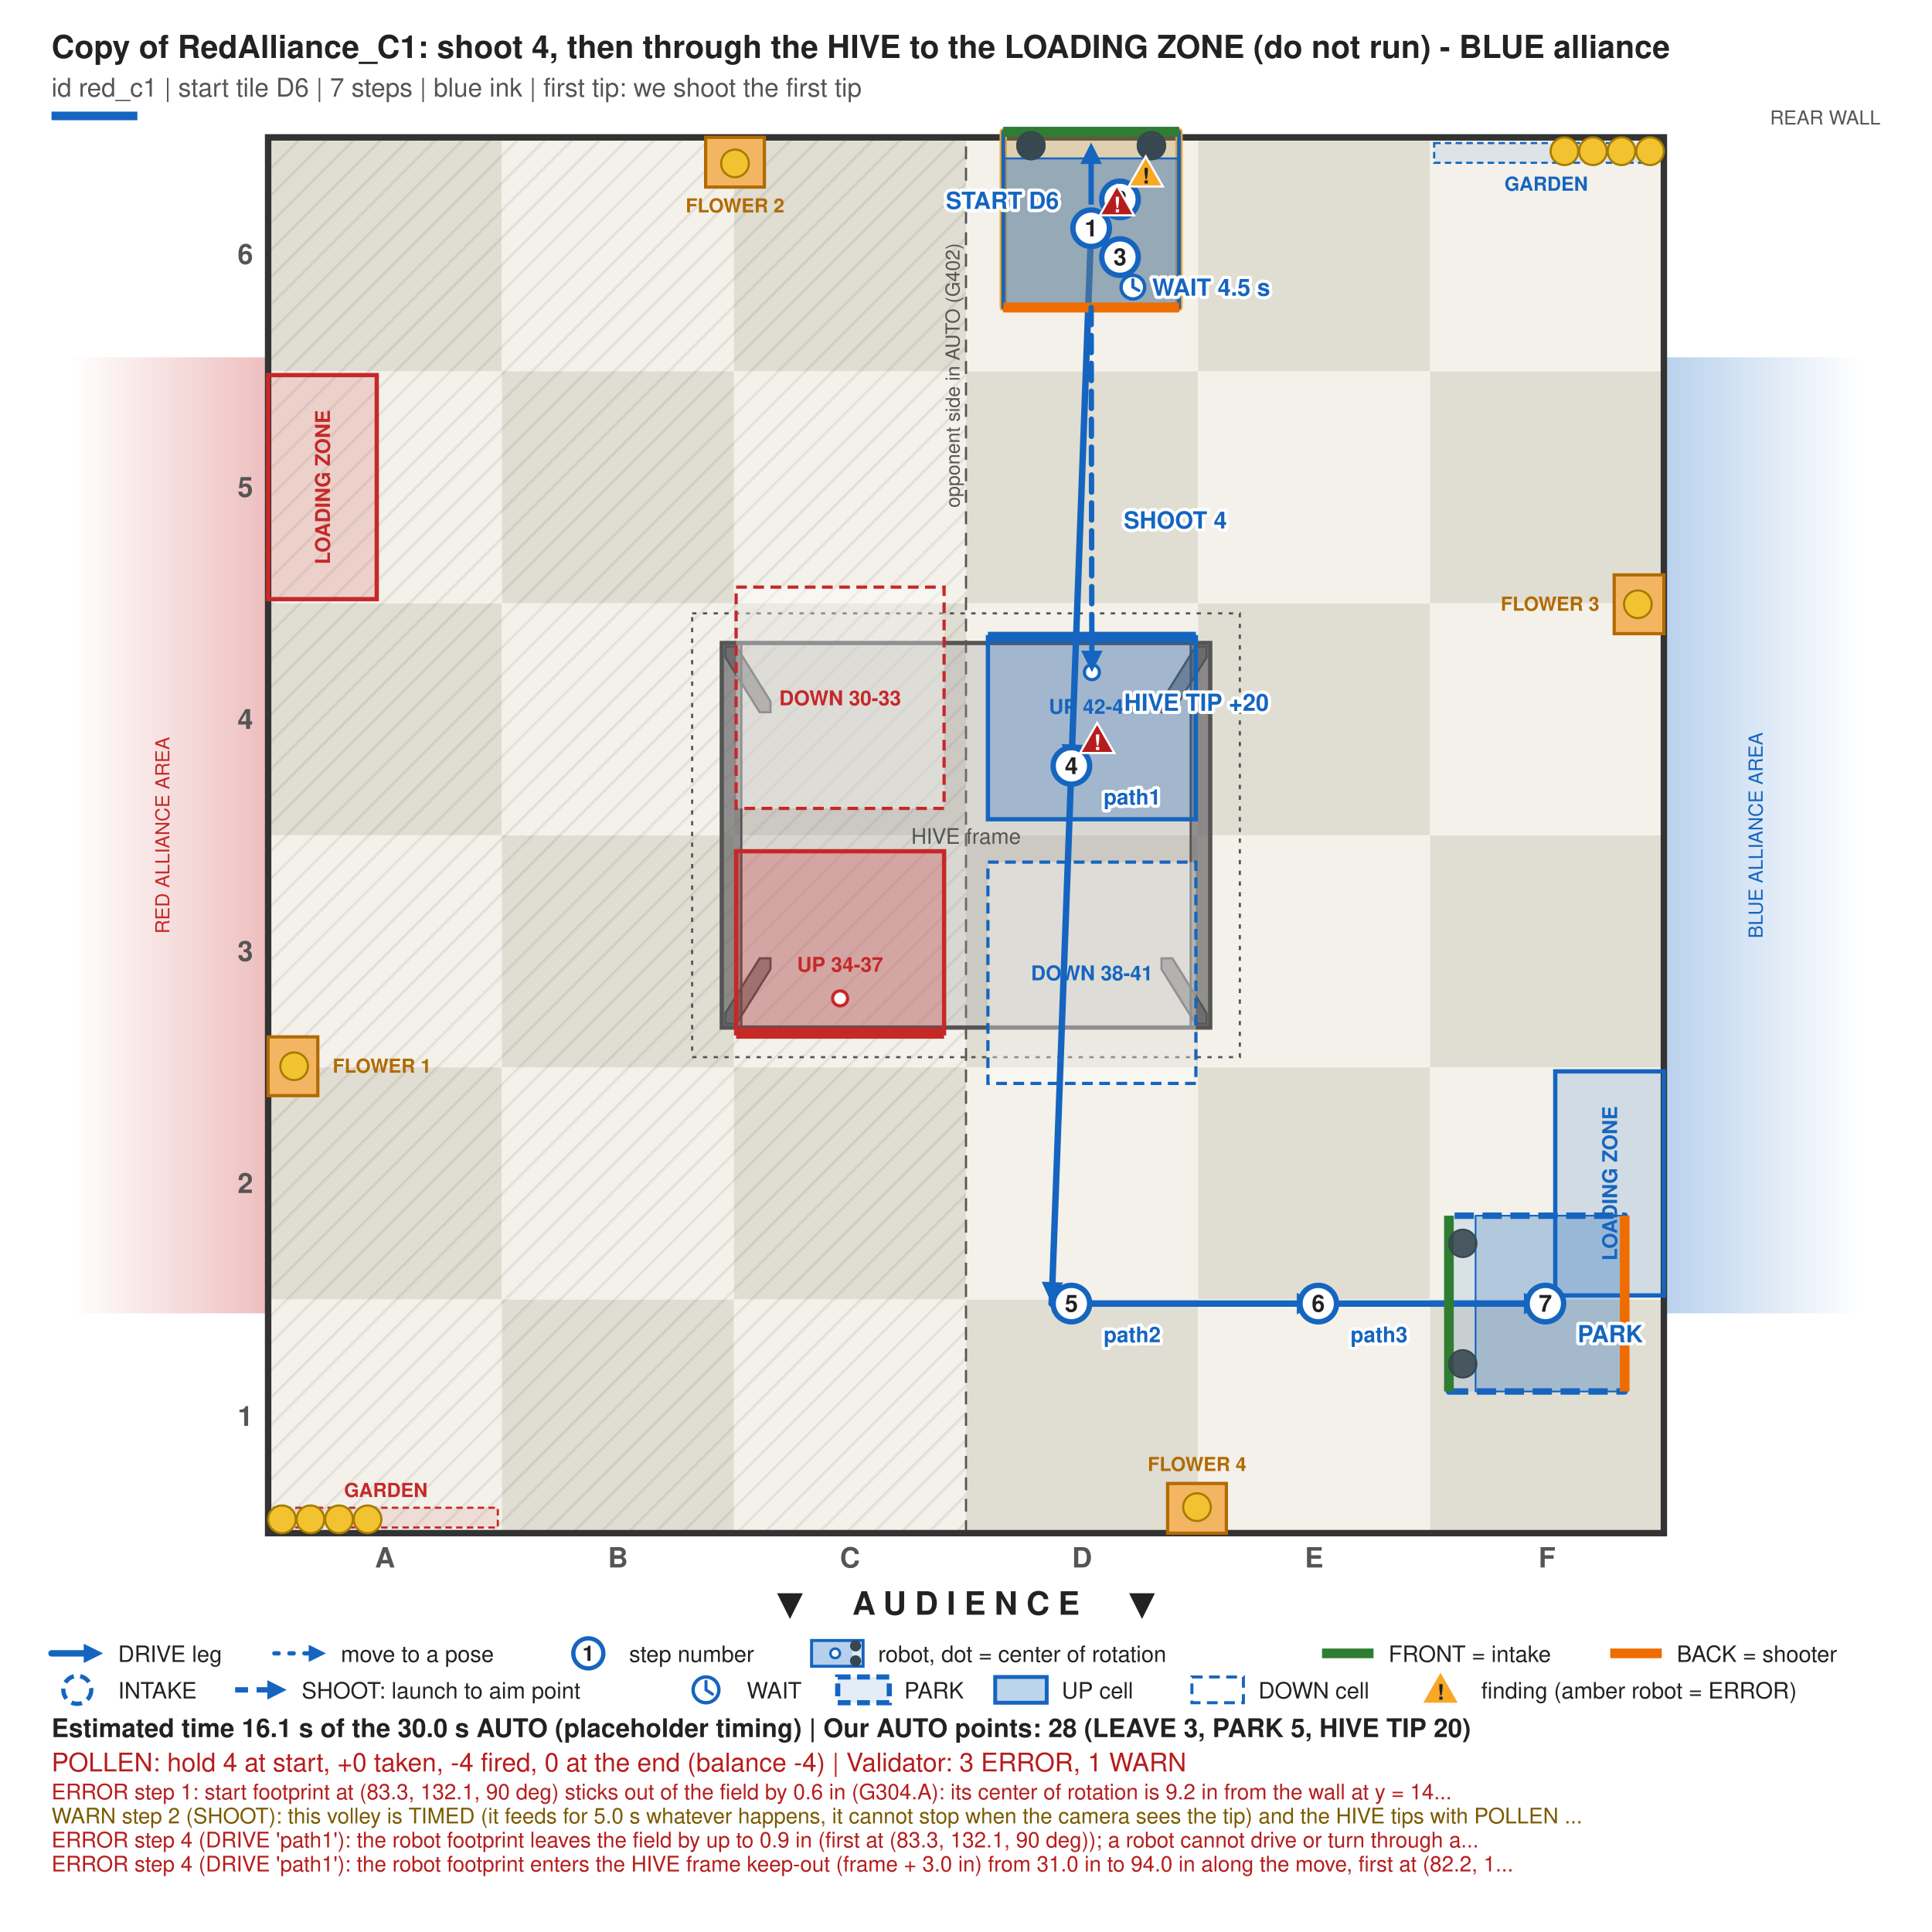
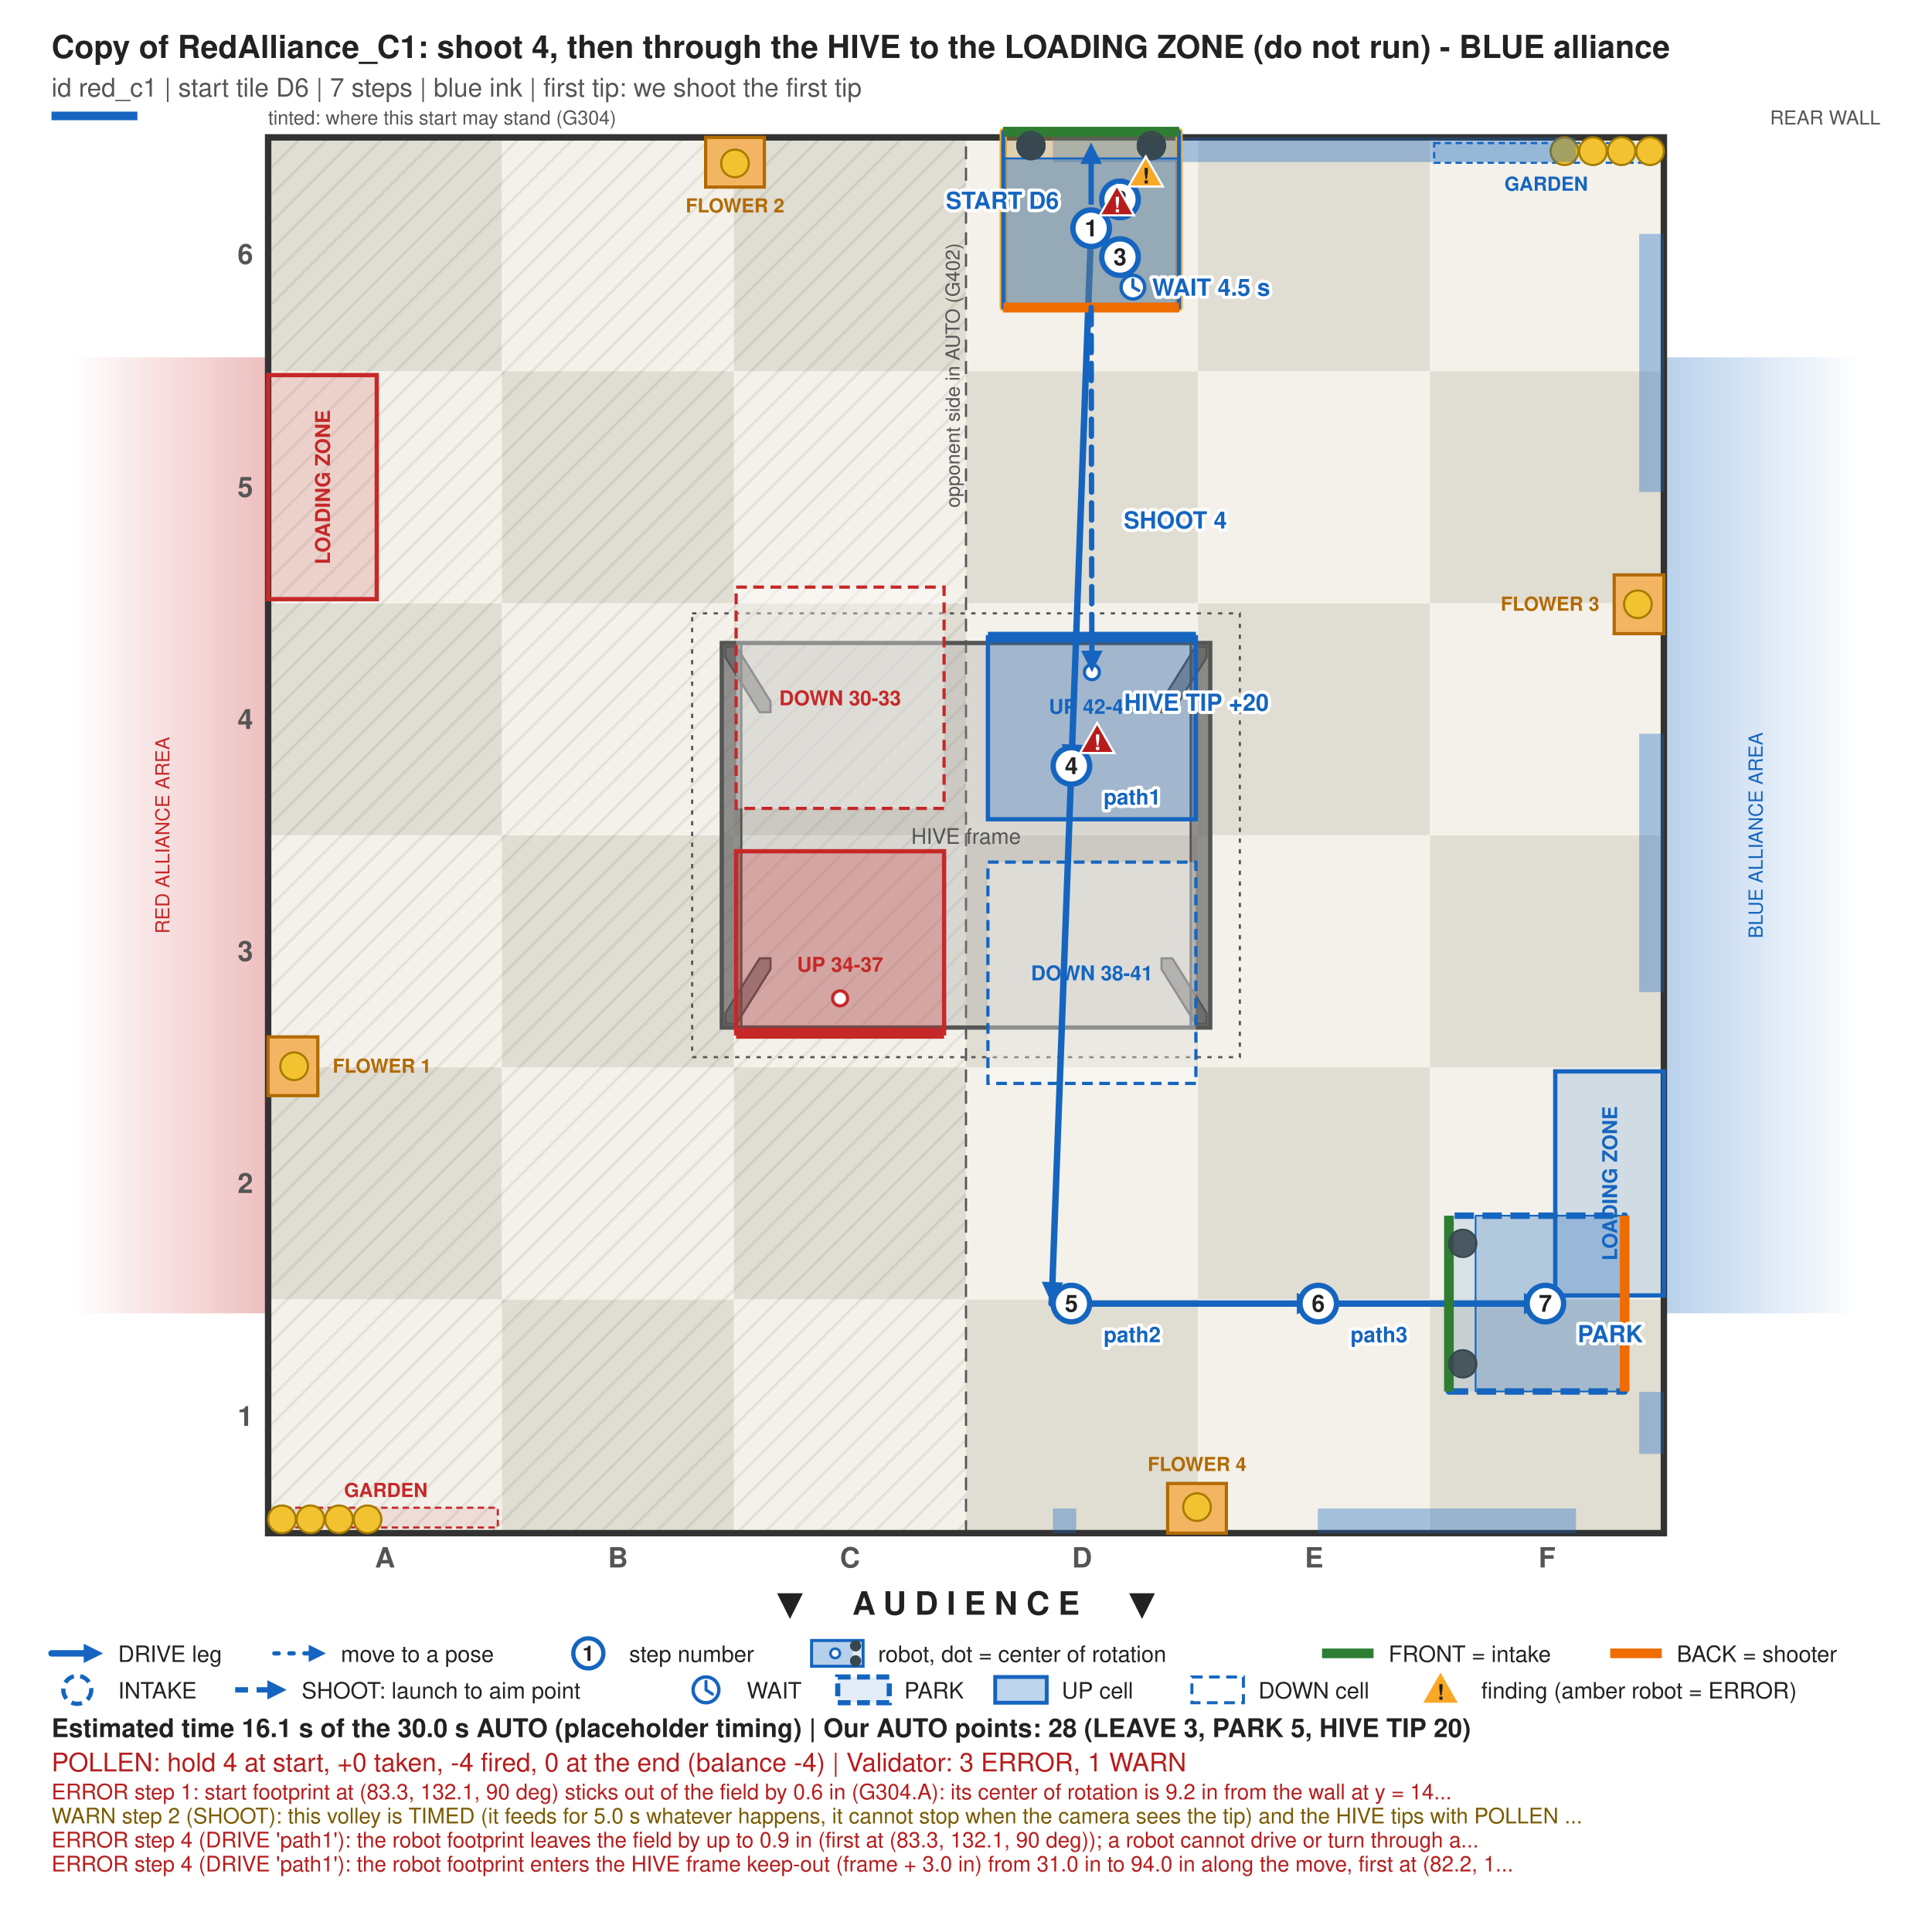
<svg xmlns="http://www.w3.org/2000/svg" viewBox="0 0 900 900" width="900" height="900" role="img" aria-labelledby="svg-title svg-desc" font-family="Helvetica, Arial, sans-serif">
  <defs>
    <linearGradient id="area-red" x1="1" y1="0" x2="0" y2="0">
      <stop offset="0" stop-color="#c62828" stop-opacity="0.30" />
      <stop offset="1" stop-color="#c62828" stop-opacity="0" />
    </linearGradient>
    <linearGradient id="area-blue" x1="0" y1="0" x2="1" y2="0">
      <stop offset="0" stop-color="#1565c0" stop-opacity="0.30" />
      <stop offset="1" stop-color="#1565c0" stop-opacity="0" />
    </linearGradient>
    <pattern id="opponent-hatch" width="9" height="9" patternUnits="userSpaceOnUse" patternTransform="rotate(45)">
      <line x1="0" y1="0" x2="0" y2="9" stroke="#000000" stroke-opacity="0.07" stroke-width="2.5" />
    </pattern>
  </defs>
  <rect id="background" x="0" y="0" width="900" height="900" fill="#ffffff" />
  <text id="title" x="24" y="27" font-size="14.77" font-weight="bold" fill="#222222">Copy of RedAlliance_C1: shoot 4, then through the HIVE to the LOADING ZONE (do not run) - BLUE alliance</text>
  <text id="subtitle" x="24" y="45" font-size="12" fill="#555555">id red_c1  |  start tile D6  |  7 steps  |  blue ink  |  first tip: we shoot the first tip</text>
  <rect x="24" y="52" width="40" height="4" fill="#1565c0" />
  <g id="field">
    <rect class="alliance-area" data-alliance="RED" x="32.9" y="166.43" width="92" height="445.37" fill="url(#area-red)" />
    <rect class="alliance-area" data-alliance="BLUE" x="775.1" y="166.43" width="92" height="445.37" fill="url(#area-blue)" />
    <text x="78.9" y="389.12" font-size="9" fill="#c62828" text-anchor="middle" transform="rotate(-90 78.9 389.12)">RED ALLIANCE AREA</text>
    <text x="821.1" y="389.12" font-size="9" fill="#1565c0" text-anchor="middle" transform="rotate(-90 821.1 389.12)">BLUE ALLIANCE AREA</text>
    <rect class="tile" data-tile="A1" x="124.9" y="605.3" width="108.9" height="108.9" fill="#f3f1ea" />
    <rect class="tile" data-tile="A2" x="124.9" y="497.2" width="108.9" height="108.1" fill="#e0ddd2" />
    <rect class="tile" data-tile="A3" x="124.9" y="389.1" width="108.9" height="108.1" fill="#f3f1ea" />
    <rect class="tile" data-tile="A4" x="124.9" y="281" width="108.9" height="108.1" fill="#e0ddd2" />
    <rect class="tile" data-tile="A5" x="124.9" y="172.9" width="108.9" height="108.1" fill="#f3f1ea" />
    <rect class="tile" data-tile="A6" x="124.9" y="64" width="108.9" height="108.9" fill="#e0ddd2" />
    <rect class="tile" data-tile="B1" x="233.8" y="605.3" width="108.1" height="108.9" fill="#e0ddd2" />
    <rect class="tile" data-tile="B2" x="233.8" y="497.2" width="108.1" height="108.1" fill="#f3f1ea" />
    <rect class="tile" data-tile="B3" x="233.8" y="389.1" width="108.1" height="108.1" fill="#e0ddd2" />
    <rect class="tile" data-tile="B4" x="233.8" y="281" width="108.1" height="108.1" fill="#f3f1ea" />
    <rect class="tile" data-tile="B5" x="233.8" y="172.9" width="108.1" height="108.1" fill="#e0ddd2" />
    <rect class="tile" data-tile="B6" x="233.8" y="64" width="108.1" height="108.9" fill="#f3f1ea" />
    <rect class="tile" data-tile="C1" x="341.9" y="605.3" width="108.1" height="108.9" fill="#f3f1ea" />
    <rect class="tile" data-tile="C2" x="341.9" y="497.2" width="108.1" height="108.1" fill="#e0ddd2" />
    <rect class="tile" data-tile="C3" x="341.9" y="389.1" width="108.1" height="108.1" fill="#f3f1ea" />
    <rect class="tile" data-tile="C4" x="341.9" y="281" width="108.1" height="108.1" fill="#e0ddd2" />
    <rect class="tile" data-tile="C5" x="341.9" y="172.9" width="108.1" height="108.1" fill="#f3f1ea" />
    <rect class="tile" data-tile="C6" x="341.9" y="64" width="108.1" height="108.9" fill="#e0ddd2" />
    <rect class="tile" data-tile="D1" x="450" y="605.3" width="108.1" height="108.9" fill="#e0ddd2" />
    <rect class="tile" data-tile="D2" x="450" y="497.2" width="108.1" height="108.1" fill="#f3f1ea" />
    <rect class="tile" data-tile="D3" x="450" y="389.1" width="108.1" height="108.1" fill="#e0ddd2" />
    <rect class="tile" data-tile="D4" x="450" y="281" width="108.1" height="108.1" fill="#f3f1ea" />
    <rect class="tile" data-tile="D5" x="450" y="172.9" width="108.1" height="108.1" fill="#e0ddd2" />
    <rect class="tile" data-tile="D6" x="450" y="64" width="108.1" height="108.9" fill="#f3f1ea" />
    <rect class="tile" data-tile="E1" x="558.1" y="605.3" width="108.1" height="108.9" fill="#f3f1ea" />
    <rect class="tile" data-tile="E2" x="558.1" y="497.2" width="108.1" height="108.1" fill="#e0ddd2" />
    <rect class="tile" data-tile="E3" x="558.1" y="389.1" width="108.1" height="108.1" fill="#f3f1ea" />
    <rect class="tile" data-tile="E4" x="558.1" y="281" width="108.1" height="108.1" fill="#e0ddd2" />
    <rect class="tile" data-tile="E5" x="558.1" y="172.9" width="108.1" height="108.1" fill="#f3f1ea" />
    <rect class="tile" data-tile="E6" x="558.1" y="64" width="108.1" height="108.9" fill="#e0ddd2" />
    <rect class="tile" data-tile="F1" x="666.2" y="605.3" width="108.9" height="108.9" fill="#e0ddd2" />
    <rect class="tile" data-tile="F2" x="666.2" y="497.2" width="108.9" height="108.1" fill="#f3f1ea" />
    <rect class="tile" data-tile="F3" x="666.2" y="389.1" width="108.9" height="108.1" fill="#e0ddd2" />
    <rect class="tile" data-tile="F4" x="666.2" y="281" width="108.9" height="108.1" fill="#f3f1ea" />
    <rect class="tile" data-tile="F5" x="666.2" y="172.9" width="108.9" height="108.1" fill="#e0ddd2" />
    <rect class="tile" data-tile="F6" x="666.2" y="64" width="108.9" height="108.9" fill="#f3f1ea" />
    <rect id="opponent-side" x="124.9" y="64" width="325.1" height="650.2" fill="url(#opponent-hatch)" />
    <line id="side-line" x1="450" y1="714.2" x2="450" y2="64" stroke="#555555" stroke-width="1" stroke-dasharray="6 4" />
    <text id="opponent-label" x="447" y="174.86" font-size="9" fill="#555555" text-anchor="middle" transform="rotate(-90 447 174.86)">opponent side in AUTO (G402)</text>
    <text class="tile-label" x="179.35" y="730.2" font-size="13" font-weight="bold" text-anchor="middle" fill="#555555">A</text>
    <text class="tile-label" x="287.85" y="730.2" font-size="13" font-weight="bold" text-anchor="middle" fill="#555555">B</text>
    <text class="tile-label" x="395.95" y="730.2" font-size="13" font-weight="bold" text-anchor="middle" fill="#555555">C</text>
    <text class="tile-label" x="504.05" y="730.2" font-size="13" font-weight="bold" text-anchor="middle" fill="#555555">D</text>
    <text class="tile-label" x="612.15" y="730.2" font-size="13" font-weight="bold" text-anchor="middle" fill="#555555">E</text>
    <text class="tile-label" x="720.65" y="730.2" font-size="13" font-weight="bold" text-anchor="middle" fill="#555555">F</text>
    <text class="tile-label" x="117.9" y="664.25" font-size="13" font-weight="bold" text-anchor="end" fill="#555555">1</text>
    <text class="tile-label" x="117.9" y="555.75" font-size="13" font-weight="bold" text-anchor="end" fill="#555555">2</text>
    <text class="tile-label" x="117.9" y="447.65" font-size="13" font-weight="bold" text-anchor="end" fill="#555555">3</text>
    <text class="tile-label" x="117.9" y="339.55" font-size="13" font-weight="bold" text-anchor="end" fill="#555555">4</text>
    <text class="tile-label" x="117.9" y="231.45" font-size="13" font-weight="bold" text-anchor="end" fill="#555555">5</text>
    <text class="tile-label" x="117.9" y="122.95" font-size="13" font-weight="bold" text-anchor="end" fill="#555555">6</text>
    <rect id="field-border" x="124.9" y="64" width="650.2" height="650.2" fill="none" stroke="#333333" stroke-width="3" />
  </g>
  <g id="structures">
    <rect id="hive-frame" x="336.23" y="299.53" width="227.54" height="179.14" fill="#9a9a9a" fill-opacity="0.30" stroke="#555555" stroke-width="2" />
    <rect id="hive-keepout" x="322.43" y="285.73" width="255.14" height="206.74" fill="none" stroke="#555555" stroke-width="1" stroke-dasharray="2 3" />
    <g id="hive-solid">
      <polygon class="hive-foot" points="336.23,478.67 345.35,478.67 345.35,299.53 336.23,299.53" fill="#555555" fill-opacity="0.55" stroke="#555555" stroke-width="1" />
      <polygon class="hive-foot" points="554.65,478.67 563.77,478.67 563.77,299.53 554.65,299.53" fill="#555555" fill-opacity="0.55" stroke="#555555" stroke-width="1" />
      <polygon class="hive-foot" points="337.94,477.01 343,477.01 358.92,451.48 358.92,446.42 353.86,446.42 337.94,471.95" fill="#555555" fill-opacity="0.55" stroke="#555555" stroke-width="1" />
      <polygon class="hive-foot" points="337.94,306.25 353.86,331.78 358.92,331.78 358.92,326.72 343,301.19 337.94,301.19" fill="#555555" fill-opacity="0.55" stroke="#555555" stroke-width="1" />
      <polygon class="hive-foot" points="541.08,451.48 557,477.01 562.06,477.01 562.06,471.95 546.14,446.42 541.08,446.42" fill="#555555" fill-opacity="0.55" stroke="#555555" stroke-width="1" />
      <polygon class="hive-foot" points="541.08,331.78 546.14,331.78 562.06,306.25 562.06,301.19 557,301.19 541.08,326.72" fill="#555555" fill-opacity="0.55" stroke="#555555" stroke-width="1" />
    </g>
    <text x="450" y="393.1" font-size="10" fill="#555555" text-anchor="middle">HIVE frame</text>
    <g class="hive" data-alliance="RED">
      <g class="cell cell-down" data-alliance="RED" data-side="REAR">
        <rect x="342.91" y="273.5" width="96.88" height="103.09" fill="#ffffff" fill-opacity="0.35" stroke="#c62828" stroke-width="1.5" stroke-dasharray="5 3" />
        <text x="391.35" y="328.55" font-size="9.5" font-weight="bold" fill="#c62828" text-anchor="middle">DOWN 30-33</text>
      </g>
      <g class="cell cell-up" data-alliance="RED" data-side="AUDIENCE">
        <rect x="342.91" y="396.55" width="96.88" height="84.82" fill="#c62828" fill-opacity="0.28" stroke="#c62828" stroke-width="2" />
        <line class="cell-opening" x1="342.91" y1="481.38" x2="439.79" y2="481.38" stroke="#c62828" stroke-width="5" />
        <circle class="aim-point" cx="391.35" cy="465.08" r="3.5" fill="#ffffff" stroke="#c62828" stroke-width="1.5" />
        <text x="391.35" y="452.68" font-size="9.5" font-weight="bold" fill="#c62828" text-anchor="middle">UP 34-37</text>
      </g>
    </g>
    <g class="hive" data-alliance="BLUE">
      <g class="cell cell-down" data-alliance="BLUE" data-side="AUDIENCE">
        <rect x="460.21" y="401.61" width="96.88" height="103.09" fill="#ffffff" fill-opacity="0.35" stroke="#1565c0" stroke-width="1.5" stroke-dasharray="5 3" />
        <text x="508.65" y="456.66" font-size="9.5" font-weight="bold" fill="#1565c0" text-anchor="middle">DOWN 38-41</text>
      </g>
      <g class="cell cell-up" data-alliance="BLUE" data-side="REAR">
        <rect x="460.21" y="296.82" width="96.88" height="84.82" fill="#1565c0" fill-opacity="0.28" stroke="#1565c0" stroke-width="2" />
        <line class="cell-opening" x1="460.21" y1="296.82" x2="557.09" y2="296.82" stroke="#1565c0" stroke-width="5" />
        <circle class="aim-point" cx="508.65" cy="313.12" r="3.5" fill="#ffffff" stroke="#1565c0" stroke-width="1.5" />
        <text x="508.65" y="332.52" font-size="9.5" font-weight="bold" fill="#1565c0" text-anchor="middle">UP 42-45</text>
      </g>
    </g>
    <g class="flower" data-flower="1">
      <rect x="124.9" y="483.02" width="23.15" height="27.37" fill="#f3b562" stroke="#b26a00" stroke-width="1.5" />
      <circle cx="137.02" cy="496.71" r="6.44" fill="#f2c230" stroke="#a67c00" stroke-width="1" />
      <text x="154.95" y="499.71" font-size="9" fill="#b26a00" font-weight="bold" text-anchor="start">FLOWER 1</text>
    </g>
    <g class="flower" data-flower="2">
      <rect x="328.71" y="64" width="27.37" height="23.15" fill="#f3b562" stroke="#b26a00" stroke-width="1.5" />
      <circle cx="342.39" cy="76.12" r="6.44" fill="#f2c230" stroke="#a67c00" stroke-width="1" />
      <text x="342.39" y="98.95" font-size="9" fill="#b26a00" font-weight="bold" text-anchor="middle">FLOWER 2</text>
    </g>
    <g class="flower" data-flower="3">
      <rect x="751.95" y="267.81" width="23.15" height="27.37" fill="#f3b562" stroke="#b26a00" stroke-width="1.5" />
      <circle cx="762.98" cy="281.49" r="6.44" fill="#f2c230" stroke="#a67c00" stroke-width="1" />
      <text x="745.05" y="284.49" font-size="9" fill="#b26a00" font-weight="bold" text-anchor="end">FLOWER 3</text>
    </g>
    <g class="flower" data-flower="4">
      <rect x="543.92" y="691.05" width="27.37" height="23.15" fill="#f3b562" stroke="#b26a00" stroke-width="1.5" />
      <circle cx="557.61" cy="702.08" r="6.44" fill="#f2c230" stroke="#a67c00" stroke-width="1" />
      <text x="557.61" y="685.25" font-size="9" fill="#b26a00" font-weight="bold" text-anchor="middle">FLOWER 4</text>
    </g>
    <g class="garden" data-alliance="RED">
      <rect x="127.54" y="702.36" width="104.37" height="9.2" fill="#c62828" fill-opacity="0.10" stroke="#c62828" stroke-width="1" stroke-dasharray="3 2" />
      <circle class="pollen" cx="131.34" cy="707.76" r="6.44" fill="#f2c230" stroke="#a67c00" stroke-width="1" />
      <circle class="pollen" cx="144.63" cy="707.76" r="6.44" fill="#f2c230" stroke="#a67c00" stroke-width="1" />
      <circle class="pollen" cx="157.93" cy="707.76" r="6.44" fill="#f2c230" stroke="#a67c00" stroke-width="1" />
      <circle class="pollen" cx="171.22" cy="707.76" r="6.44" fill="#f2c230" stroke="#a67c00" stroke-width="1" />
      <text x="179.73" y="697.36" font-size="9" fill="#c62828" text-anchor="middle" font-weight="bold">GARDEN</text>
    </g>
    <g class="loading-zone" data-alliance="RED">
      <rect x="124.9" y="174.74" width="50.6" height="104.37" fill="#c62828" fill-opacity="0.16" stroke="#c62828" stroke-width="2" />
      <text x="150.2" y="230.43" font-size="9.5" font-weight="bold" fill="#c62828" text-anchor="middle" transform="rotate(-90 150.2 226.93)">LOADING ZONE</text>
    </g>
    <g class="garden" data-alliance="BLUE">
      <rect x="668.09" y="66.64" width="104.37" height="9.2" fill="#1565c0" fill-opacity="0.10" stroke="#1565c0" stroke-width="1" stroke-dasharray="3 2" />
      <circle class="pollen" cx="768.66" cy="70.44" r="6.44" fill="#f2c230" stroke="#a67c00" stroke-width="1" />
      <circle class="pollen" cx="755.37" cy="70.44" r="6.44" fill="#f2c230" stroke="#a67c00" stroke-width="1" />
      <circle class="pollen" cx="742.07" cy="70.44" r="6.44" fill="#f2c230" stroke="#a67c00" stroke-width="1" />
      <circle class="pollen" cx="728.78" cy="70.44" r="6.44" fill="#f2c230" stroke="#a67c00" stroke-width="1" />
      <text x="720.27" y="88.84" font-size="9" fill="#1565c0" text-anchor="middle" font-weight="bold">GARDEN</text>
    </g>
    <g class="loading-zone" data-alliance="BLUE">
      <rect x="724.5" y="499.09" width="50.6" height="104.37" fill="#1565c0" fill-opacity="0.16" stroke="#1565c0" stroke-width="2" />
      <text x="749.8" y="554.77" font-size="9.5" font-weight="bold" fill="#1565c0" text-anchor="middle" transform="rotate(-90 749.8 551.27)">LOADING ZONE</text>
    </g>
    <text id="audience-label" x="450" y="752.2" font-size="15" font-weight="bold" letter-spacing="4" text-anchor="middle" fill="#222222">AUDIENCE</text>
    <polygon class="compass-arrow" points="362,742.2 374,742.2 368,754.2" fill="#222222" />
    <polygon class="compass-arrow" points="526,742.2 538,742.2 532,754.2" fill="#222222" />
    <text x="876" y="58" font-size="9" fill="#555555" text-anchor="end">REAR WALL</text>
  </g>
+   <g id="start-bands" data-heading="90">
+     <rect class="start-band" data-wall="BLUE" data-from="8.03" data-to="14.3" x="763.6" y="648.4" width="11.5" height="28.86" fill="#1565c0" fill-opacity="0.35" />
+     <rect class="start-band" data-wall="BLUE" data-from="54.79" data-to="80.96" x="763.6" y="341.78" width="11.5" height="120.37" fill="#1565c0" fill-opacity="0.35" />
+     <rect class="start-band" data-wall="BLUE" data-from="105.43" data-to="131.58" x="763.6" y="108.94" width="11.5" height="120.27" fill="#1565c0" fill-opacity="0.35" />
+     <rect class="start-band" data-wall="AUDIENCE" data-from="79.47" data-to="81.83" x="490.48" y="702.7" width="10.85" height="11.5" fill="#1565c0" fill-opacity="0.35" />
+     <rect class="start-band" data-wall="AUDIENCE" data-from="106.3" data-to="132.45" x="613.89" y="702.7" width="120.27" height="11.5" fill="#1565c0" fill-opacity="0.35" />
+     <rect class="start-band" data-wall="REAR" data-from="79.47" data-to="132.45" x="490.48" y="64" width="243.68" height="11.5" fill="#1565c0" fill-opacity="0.35" />
+     <text class="start-band-label" x="124.9" y="58" font-size="9" fill="#555555">tinted: where this start may stand (G304)</text>
+   </g>
  <g id="route" data-ink="#1565c0" data-alliance="BLUE" data-route="red_c1">
    <g class="drive-leg" data-step="4" data-mode="REVERSE_TANGENT">
      <path class="leg" d="M 508.3 106.32 L 489.9 607.26" fill="none" stroke="#1565c0" stroke-width="3" stroke-linecap="round" stroke-linejoin="round" />
      <polygon class="arrowhead" points="499.1,356.79 494.47,346.61 504.46,346.98" fill="#1565c0" />
      <polygon class="arrowhead" points="489.9,607.26 485.27,597.08 495.26,597.45" fill="#1565c0" />
    </g>
    <g class="drive-leg" data-step="5" data-mode="REVERSE_TANGENT">
      <path class="leg" d="M 489.9 607.26 L 508.3 607.26" fill="none" stroke="#1565c0" stroke-width="3" stroke-linecap="round" stroke-linejoin="round" />
      <polygon class="arrowhead" points="508.3,607.26 498.3,612.26 498.3,602.26" fill="#1565c0" />
    </g>
    <g class="drive-leg" data-step="6" data-mode="REVERSE_TANGENT">
      <path class="leg" d="M 508.3 607.26 L 719.9 607.26" fill="none" stroke="#1565c0" stroke-width="3" stroke-linecap="round" stroke-linejoin="round" />
      <polygon class="arrowhead" points="614.1,607.26 604.1,612.26 604.1,602.26" fill="#1565c0" />
      <polygon class="arrowhead" points="719.9,607.26 709.9,612.26 709.9,602.26" fill="#1565c0" />
    </g>
    <g id="start-footprint" class="footprint start" data-step="1">
      <polygon class="outline error" points="467.36,61.38 467.36,143.26 549.24,143.26 549.24,61.38" fill="#f9a825" fill-opacity="0.3" stroke="#f9a825" stroke-width="3.4" stroke-linejoin="round" />
      <polygon class="chassis" points="467.36,73.8 467.36,143.26 549.24,143.26 549.24,73.8" fill="#1565c0" fill-opacity="0.2" stroke="#1565c0" stroke-width="0.8" stroke-linejoin="round" />
      <line class="front-edge" x1="467.36" y1="61.38" x2="549.24" y2="61.38" stroke="#2e7d32" stroke-width="4.5" />
      <line class="back-edge" x1="467.36" y1="143.26" x2="549.24" y2="143.26" stroke="#ef6c00" stroke-width="4.5" />
      <circle class="wheel" data-wheel="LEFT" cx="480.24" cy="67.82" r="6.44" fill="#37474f" fill-opacity="0.88" stroke="#37474f" stroke-width="0.8" />
      <circle class="wheel" data-wheel="RIGHT" cx="536.36" cy="67.82" r="6.44" fill="#37474f" fill-opacity="0.88" stroke="#37474f" stroke-width="0.8" />
      <g class="pose-point" data-x="83.35" data-y="132.15">
        <circle cx="508.3" cy="106.32" r="3.4" fill="#ffffff" fill-opacity="0.92" stroke="#1565c0" stroke-width="1.6" />
        <line x1="504.9" y1="106.32" x2="511.7" y2="106.32" stroke="#1565c0" stroke-width="1" />
        <line x1="508.3" y1="102.92" x2="508.3" y2="109.72" stroke="#1565c0" stroke-width="1" />
      </g>
      <line class="heading-arrow" x1="508.3" y1="95.32" x2="508.3" y2="74.38" stroke="#1565c0" stroke-width="2.5" />
      <polygon class="arrowhead" points="508.3,66.38 513.3,76.38 503.3,76.38" fill="#1565c0" />
    </g>
    <g class="shoot-pose" data-step="2" data-nominal="false">
      <polygon class="outline" points="467.36,61.38 467.36,143.26 549.24,143.26 549.24,61.38" fill="#1565c0" fill-opacity="0.1" stroke="#1565c0" stroke-width="1.8" stroke-linejoin="round" />
      <polygon class="chassis" points="467.36,73.8 467.36,143.26 549.24,143.26 549.24,73.8" fill="#1565c0" fill-opacity="0.2" stroke="#1565c0" stroke-width="0.8" stroke-linejoin="round" />
      <line class="front-edge" x1="467.36" y1="61.38" x2="549.24" y2="61.38" stroke="#2e7d32" stroke-width="4.5" />
      <line class="back-edge" x1="467.36" y1="143.26" x2="549.24" y2="143.26" stroke="#ef6c00" stroke-width="4.5" />
      <circle class="wheel" data-wheel="LEFT" cx="480.24" cy="67.82" r="6.44" fill="#37474f" fill-opacity="0.88" stroke="#37474f" stroke-width="0.8" />
      <circle class="wheel" data-wheel="RIGHT" cx="536.36" cy="67.82" r="6.44" fill="#37474f" fill-opacity="0.88" stroke="#37474f" stroke-width="0.8" />
      <g class="pose-point" data-x="83.35" data-y="132.15">
        <circle cx="508.3" cy="106.32" r="3.4" fill="#ffffff" fill-opacity="0.92" stroke="#1565c0" stroke-width="1.6" />
        <line x1="504.9" y1="106.32" x2="511.7" y2="106.32" stroke="#1565c0" stroke-width="1" />
        <line x1="508.3" y1="102.92" x2="508.3" y2="109.72" stroke="#1565c0" stroke-width="1" />
      </g>
      <line class="shot" x1="508.3" y1="143.26" x2="508.63" y2="304.12" stroke="#1565c0" stroke-width="2.5" stroke-dasharray="8 5" stroke-linecap="round" />
      <polygon class="arrowhead" points="508.65,313.12 503.63,303.13 513.63,303.11" fill="#1565c0" />
    </g>
    <g class="park-outline" data-step="7">
      <polygon class="outline" points="674.96,648.2 756.84,648.2 756.84,566.32 674.96,566.32" fill="#1565c0" fill-opacity="0.12" stroke="#1565c0" stroke-width="3" stroke-dasharray="9 4" stroke-linejoin="round" />
      <polygon class="chassis" points="687.38,648.2 756.84,648.2 756.84,566.32 687.38,566.32" fill="#1565c0" fill-opacity="0.2" stroke="#1565c0" stroke-width="0.8" stroke-linejoin="round" />
      <line class="front-edge" x1="674.96" y1="648.2" x2="674.96" y2="566.32" stroke="#2e7d32" stroke-width="4.5" />
      <line class="back-edge" x1="756.84" y1="648.2" x2="756.84" y2="566.32" stroke="#ef6c00" stroke-width="4.5" />
      <circle class="wheel" data-wheel="LEFT" cx="681.4" cy="635.32" r="6.44" fill="#37474f" fill-opacity="0.88" stroke="#37474f" stroke-width="0.8" />
      <circle class="wheel" data-wheel="RIGHT" cx="681.4" cy="579.2" r="6.44" fill="#37474f" fill-opacity="0.88" stroke="#37474f" stroke-width="0.8" />
      <g class="pose-point" data-x="129.35" data-y="23.25">
        <circle cx="719.9" cy="607.26" r="3.4" fill="#ffffff" fill-opacity="0.92" stroke="#1565c0" stroke-width="1.6" />
        <line x1="716.5" y1="607.26" x2="723.3" y2="607.26" stroke="#1565c0" stroke-width="1" />
        <line x1="719.9" y1="603.86" x2="719.9" y2="610.66" stroke="#1565c0" stroke-width="1" />
      </g>
    </g>
    <g id="badges">
      <g class="badge" data-step="1" data-kind="START">
        <circle cx="508.3" cy="106.32" r="8.5" fill="#ffffff" stroke="#1565c0" stroke-width="2.5" />
        <text x="508.3" y="110.12" font-size="11" font-weight="bold" text-anchor="middle" fill="#222222">1</text>
      </g>
      <g class="badge" data-step="2" data-kind="SHOOT">
        <circle cx="521.74" cy="92.88" r="8.5" fill="#ffffff" stroke="#1565c0" stroke-width="2.5" />
        <text x="521.74" y="96.68" font-size="11" font-weight="bold" text-anchor="middle" fill="#222222">2</text>
      </g>
      <g class="badge" data-step="3" data-kind="WAIT">
        <circle cx="521.74" cy="119.76" r="8.5" fill="#ffffff" stroke="#1565c0" stroke-width="2.5" />
        <text x="521.74" y="123.56" font-size="11" font-weight="bold" text-anchor="middle" fill="#222222">3</text>
      </g>
      <g class="badge" data-step="4" data-kind="DRIVE">
        <circle cx="499.1" cy="356.79" r="8.5" fill="#ffffff" stroke="#1565c0" stroke-width="2.5" />
        <text x="499.1" y="360.59" font-size="11" font-weight="bold" text-anchor="middle" fill="#222222">4</text>
      </g>
      <g class="badge" data-step="5" data-kind="DRIVE">
        <circle cx="499.1" cy="607.26" r="8.5" fill="#ffffff" stroke="#1565c0" stroke-width="2.5" />
        <text x="499.1" y="611.06" font-size="11" font-weight="bold" text-anchor="middle" fill="#222222">5</text>
      </g>
      <g class="badge" data-step="6" data-kind="DRIVE">
        <circle cx="614.1" cy="607.26" r="8.5" fill="#ffffff" stroke="#1565c0" stroke-width="2.5" />
        <text x="614.1" y="611.06" font-size="11" font-weight="bold" text-anchor="middle" fill="#222222">6</text>
      </g>
      <g class="badge" data-step="7" data-kind="PARK">
        <circle cx="719.9" cy="607.26" r="8.5" fill="#ffffff" stroke="#1565c0" stroke-width="2.5" />
        <text x="719.9" y="611.06" font-size="11" font-weight="bold" text-anchor="middle" fill="#222222">7</text>
      </g>
    </g>
    <g id="step-labels">
      <text class="step-label" x="493.3" y="97.32" font-size="11" font-weight="bold" fill="#1565c0" text-anchor="end" stroke="#ffffff" stroke-width="3" stroke-linejoin="round" paint-order="stroke">START D6</text>
      <text class="step-label" x="523.48" y="246.19" font-size="11" font-weight="bold" fill="#1565c0" text-anchor="start" stroke="#ffffff" stroke-width="3" stroke-linejoin="round" paint-order="stroke">SHOOT 4</text>
      <text class="step-label" x="523.65" y="331.12" font-size="11" font-weight="bold" fill="#1565c0" text-anchor="start" stroke="#ffffff" stroke-width="3" stroke-linejoin="round" paint-order="stroke">HIVE TIP +20</text>
      <g class="clock">
        <circle cx="527.74" cy="133.76" r="5.5" fill="#ffffff" stroke="#1565c0" stroke-width="1.6" />
        <polyline points="527.74,130.26 527.74,133.76 530.54,135.36" fill="none" stroke="#1565c0" stroke-width="1.4" stroke-linecap="round" />
      </g>
      <text class="step-label" x="536.74" y="137.76" font-size="11" font-weight="bold" fill="#1565c0" text-anchor="start" stroke="#ffffff" stroke-width="3" stroke-linejoin="round" paint-order="stroke">WAIT 4.5 s</text>
      <text class="step-label" x="514.1" y="374.79" font-size="10" font-weight="bold" fill="#1565c0" text-anchor="start" stroke="#ffffff" stroke-width="3" stroke-linejoin="round" paint-order="stroke">path1</text>
      <text class="step-label" x="514.1" y="625.26" font-size="10" font-weight="bold" fill="#1565c0" text-anchor="start" stroke="#ffffff" stroke-width="3" stroke-linejoin="round" paint-order="stroke">path2</text>
      <text class="step-label" x="629.1" y="625.26" font-size="10" font-weight="bold" fill="#1565c0" text-anchor="start" stroke="#ffffff" stroke-width="3" stroke-linejoin="round" paint-order="stroke">path3</text>
      <text class="step-label" x="734.9" y="625.26" font-size="11" font-weight="bold" fill="#1565c0" text-anchor="start" stroke="#ffffff" stroke-width="3" stroke-linejoin="round" paint-order="stroke">PARK</text>
    </g>
    <g id="issue-marks">
      <g class="issue-mark" data-step="1" data-severity="ERROR">
        <polygon points="520.3,86.32 528.3,100.32 512.3,100.32" fill="#b71c1c" stroke="#ffffff" stroke-width="1" />
        <text x="520.3" y="98.92" font-size="10" font-weight="bold" text-anchor="middle" fill="#ffffff">!</text>
      </g>
      <g class="issue-mark" data-step="2" data-severity="WARN">
        <polygon points="533.74,72.88 541.74,86.88 525.74,86.88" fill="#f9a825" stroke="#ffffff" stroke-width="1" />
        <text x="533.74" y="85.48" font-size="10" font-weight="bold" text-anchor="middle" fill="#222222">!</text>
      </g>
      <g class="issue-mark" data-step="4" data-severity="ERROR">
        <polygon points="511.1,336.79 519.1,350.79 503.1,350.79" fill="#b71c1c" stroke="#ffffff" stroke-width="1" />
        <text x="511.1" y="349.39" font-size="10" font-weight="bold" text-anchor="middle" fill="#ffffff">!</text>
      </g>
    </g>
  </g>
  <g id="legend">
    <g class="legend-item" data-icon="drive">
      <line x1="24" y1="770.2" x2="40" y2="770.2" stroke="#1565c0" stroke-width="3" stroke-linecap="round" />
      <polygon class="arrowhead" points="48,770.2 39,774.7 39,765.7" fill="#1565c0" />
      <text x="55" y="774.2" font-size="10.5" fill="#222222">DRIVE leg</text>
    </g>
    <g class="legend-item" data-icon="approach">
      <line x1="127.81" y1="770.2" x2="143.81" y2="770.2" stroke="#1565c0" stroke-width="2" stroke-dasharray="2 5" stroke-linecap="round" />
      <polygon class="arrowhead" points="151.81,770.2 143.81,774.2 143.81,766.2" fill="#1565c0" />
      <text x="158.81" y="774.2" font-size="10.5" fill="#222222">move to a pose</text>
    </g>
    <g class="legend-item" data-icon="badge">
      <circle cx="274.07" cy="770.2" r="7" fill="#ffffff" stroke="#1565c0" stroke-width="2" />
      <text x="274.07" y="773.7" font-size="10" font-weight="bold" text-anchor="middle" fill="#222222">1</text>
      <text x="293.07" y="774.2" font-size="10.5" fill="#222222">step number</text>
    </g>
    <g class="legend-item" data-icon="robot">
      <rect x="378.06" y="764.2" width="24" height="12" fill="#1565c0" fill-opacity="0.14" stroke="#1565c0" stroke-width="1.4" />
      <rect x="378.06" y="764.2" width="19" height="12" fill="#1565c0" fill-opacity="0.2" />
      <circle cx="398.56" cy="766.7" r="2.6" fill="#37474f" />
      <circle cx="398.56" cy="773.7" r="2.6" fill="#37474f" />
      <circle cx="389.06" cy="770.2" r="2.2" fill="#ffffff" stroke="#1565c0" stroke-width="1.2" />
      <text x="409.06" y="774.2" font-size="10.5" fill="#222222">robot, dot = center of rotation</text>
    </g>
    <g class="legend-item" data-icon="front">
      <line x1="615.85" y1="770.2" x2="639.85" y2="770.2" stroke="#2e7d32" stroke-width="4.5" />
      <text x="646.85" y="774.2" font-size="10.5" fill="#222222">FRONT = intake</text>
    </g>
    <g class="legend-item" data-icon="back">
      <line x1="750.11" y1="770.2" x2="774.11" y2="770.2" stroke="#ef6c00" stroke-width="4.5" />
      <text x="781.11" y="774.2" font-size="10.5" fill="#222222">BACK = shooter</text>
    </g>
    <g class="legend-item" data-icon="intake">
      <circle cx="36" cy="787.2" r="6.5" fill="none" stroke="#1565c0" stroke-width="2" stroke-dasharray="5 3" />
      <text x="55" y="791.2" font-size="10.5" fill="#222222">INTAKE</text>
    </g>
    <g class="legend-item" data-icon="shoot">
      <line x1="109.54" y1="787.2" x2="125.54" y2="787.2" stroke="#1565c0" stroke-width="2.5" stroke-dasharray="6 4" />
      <polygon class="arrowhead" points="133.54,787.2 124.54,791.7 124.54,782.7" fill="#1565c0" />
      <text x="140.54" y="791.2" font-size="10.5" fill="#222222">SHOOT: launch to aim point</text>
    </g>
    <g class="legend-item" data-icon="wait">
      <circle cx="328.88" cy="787.2" r="6" fill="#ffffff" stroke="#1565c0" stroke-width="1.6" />
      <polyline points="328.88,783.2 328.88,787.2 331.88,789.2" fill="none" stroke="#1565c0" stroke-width="1.4" stroke-linecap="round" />
      <text x="347.88" y="791.2" font-size="10.5" fill="#222222">WAIT</text>
    </g>
    <g class="legend-item" data-icon="park">
      <rect x="390.24" y="781.2" width="24" height="12" fill="#1565c0" fill-opacity="0.12" stroke="#1565c0" stroke-width="2.4" stroke-dasharray="6 3" />
      <text x="421.24" y="791.2" font-size="10.5" fill="#222222">PARK</text>
    </g>
    <g class="legend-item" data-icon="up">
      <rect x="463.6" y="781.2" width="24" height="12" fill="#1565c0" fill-opacity="0.28" stroke="#1565c0" stroke-width="1.8" />
      <text x="494.6" y="791.2" font-size="10.5" fill="#222222">UP cell</text>
    </g>
    <g class="legend-item" data-icon="down">
      <rect x="555.23" y="781.2" width="24" height="12" fill="#ffffff" fill-opacity="0.35" stroke="#1565c0" stroke-width="1.4" stroke-dasharray="5 3" />
      <text x="586.23" y="791.2" font-size="10.5" fill="#222222">DOWN cell</text>
    </g>
    <g class="legend-item" data-icon="issue">
      <polygon points="671.04,779.2 679.04,793.2 663.04,793.2" fill="#f9a825" />
      <text x="671.04" y="791.8" font-size="10" font-weight="bold" text-anchor="middle" fill="#222222">!</text>
      <text x="690.04" y="791.2" font-size="10.5" fill="#222222">finding (amber robot = ERROR)</text>
    </g>
  </g>
  <g id="footer">
    <text id="footer-metrics" x="24" y="809.2" font-size="12" font-weight="bold" fill="#222222">Estimated time 16.1 s of the 30.0 s AUTO (placeholder timing)   |   Our AUTO points: 28  (LEAVE 3, PARK 5, HIVE TIP 20)</text>
    <text id="footer-pollen" x="24" y="825.2" font-size="12" fill="#b71c1c">POLLEN: hold 4 at start, +0 taken, -4 fired, 0 at the end (balance -4)   |   Validator: 3 ERROR, 1 WARN</text>
    <g class="issue-line" data-severity="ERROR">
      <text x="24" y="838.2" font-size="10" fill="#b71c1c">ERROR step 1: start footprint at (83.3, 132.1, 90 deg) sticks out of the field by 0.6 in (G304.A): its center of rotation is 9.2 in from the wall at y = 14...</text>
    </g>
    <g class="issue-line" data-severity="WARN">
      <text x="24" y="849.4" font-size="10" fill="#7a5a00">WARN step 2 (SHOOT): this volley is TIMED (it feeds for 5.0 s whatever happens, it cannot stop when the camera sees the tip) and the HIVE tips with POLLEN ...</text>
    </g>
    <g class="issue-line" data-severity="ERROR">
      <text x="24" y="860.6" font-size="10" fill="#b71c1c">ERROR step 4 (DRIVE 'path1'): the robot footprint leaves the field by up to 0.9 in (first at (83.3, 132.1, 90 deg)); a robot cannot drive or turn through a...</text>
    </g>
    <g class="issue-line" data-severity="ERROR">
      <text x="24" y="871.8" font-size="10" fill="#b71c1c">ERROR step 4 (DRIVE 'path1'): the robot footprint enters the HIVE frame keep-out (frame + 3.0 in) from 31.0 in to 94.0 in along the move, first at (82.2, 1...</text>
    </g>
  </g>
</svg>
